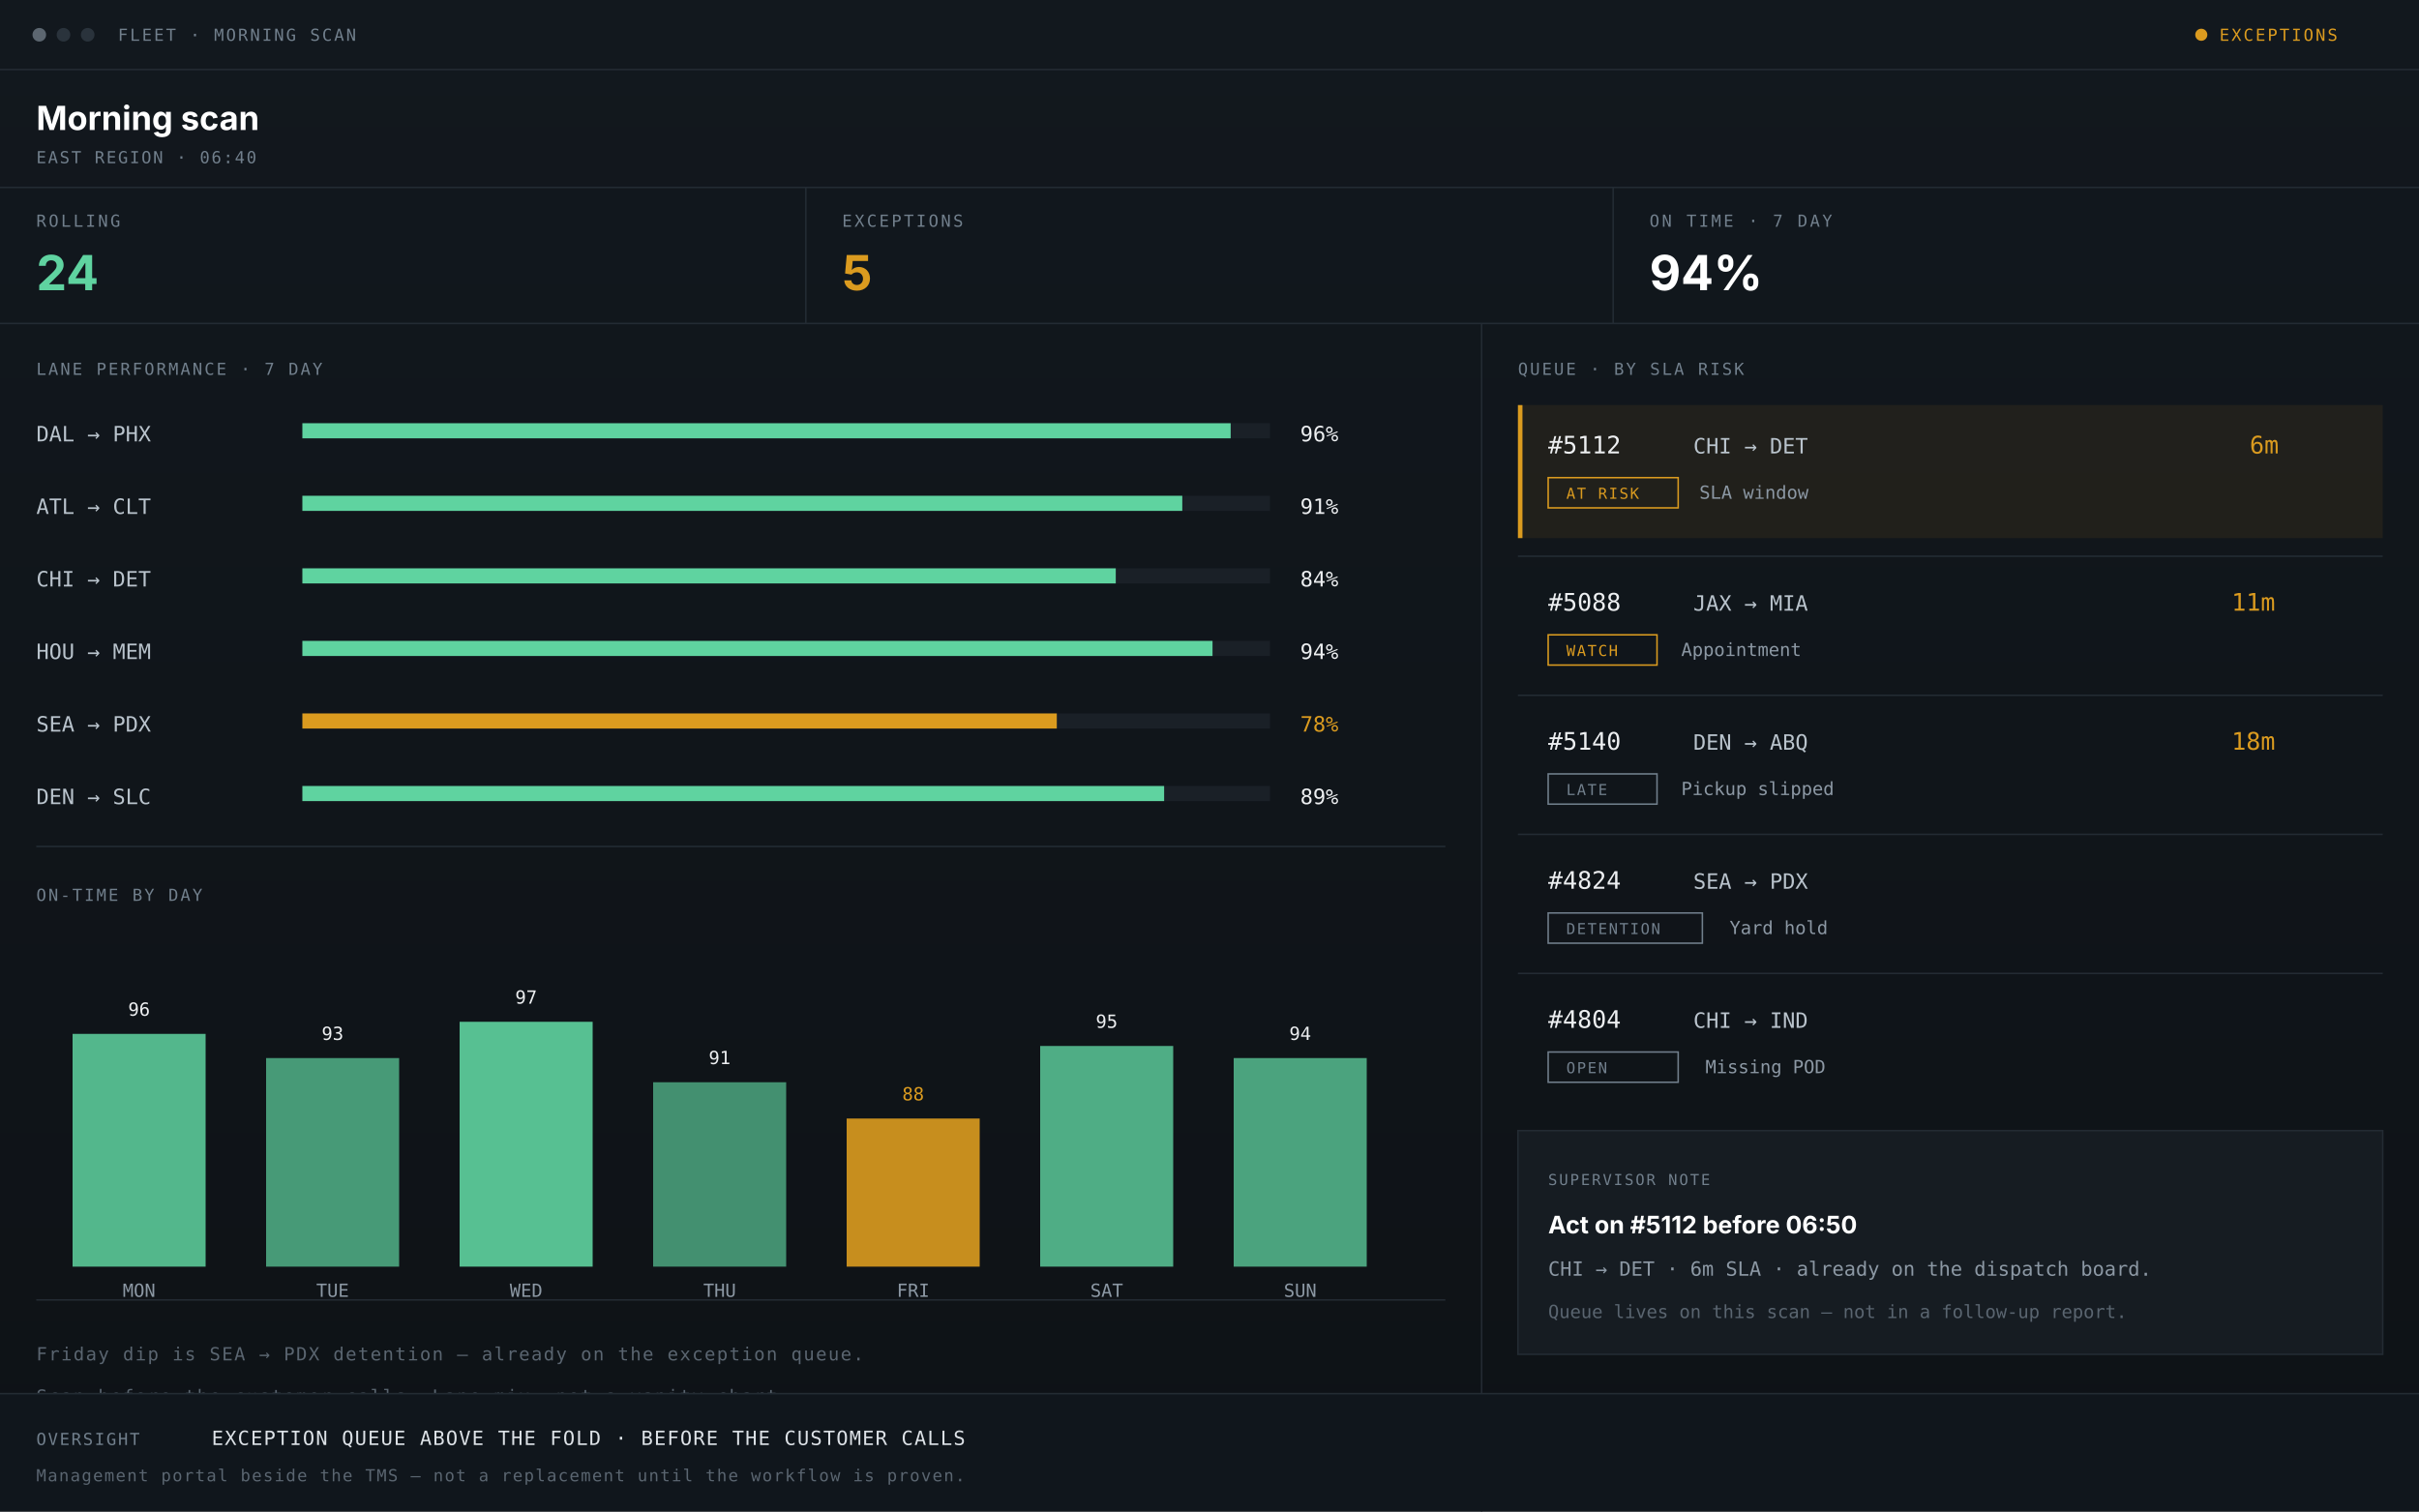
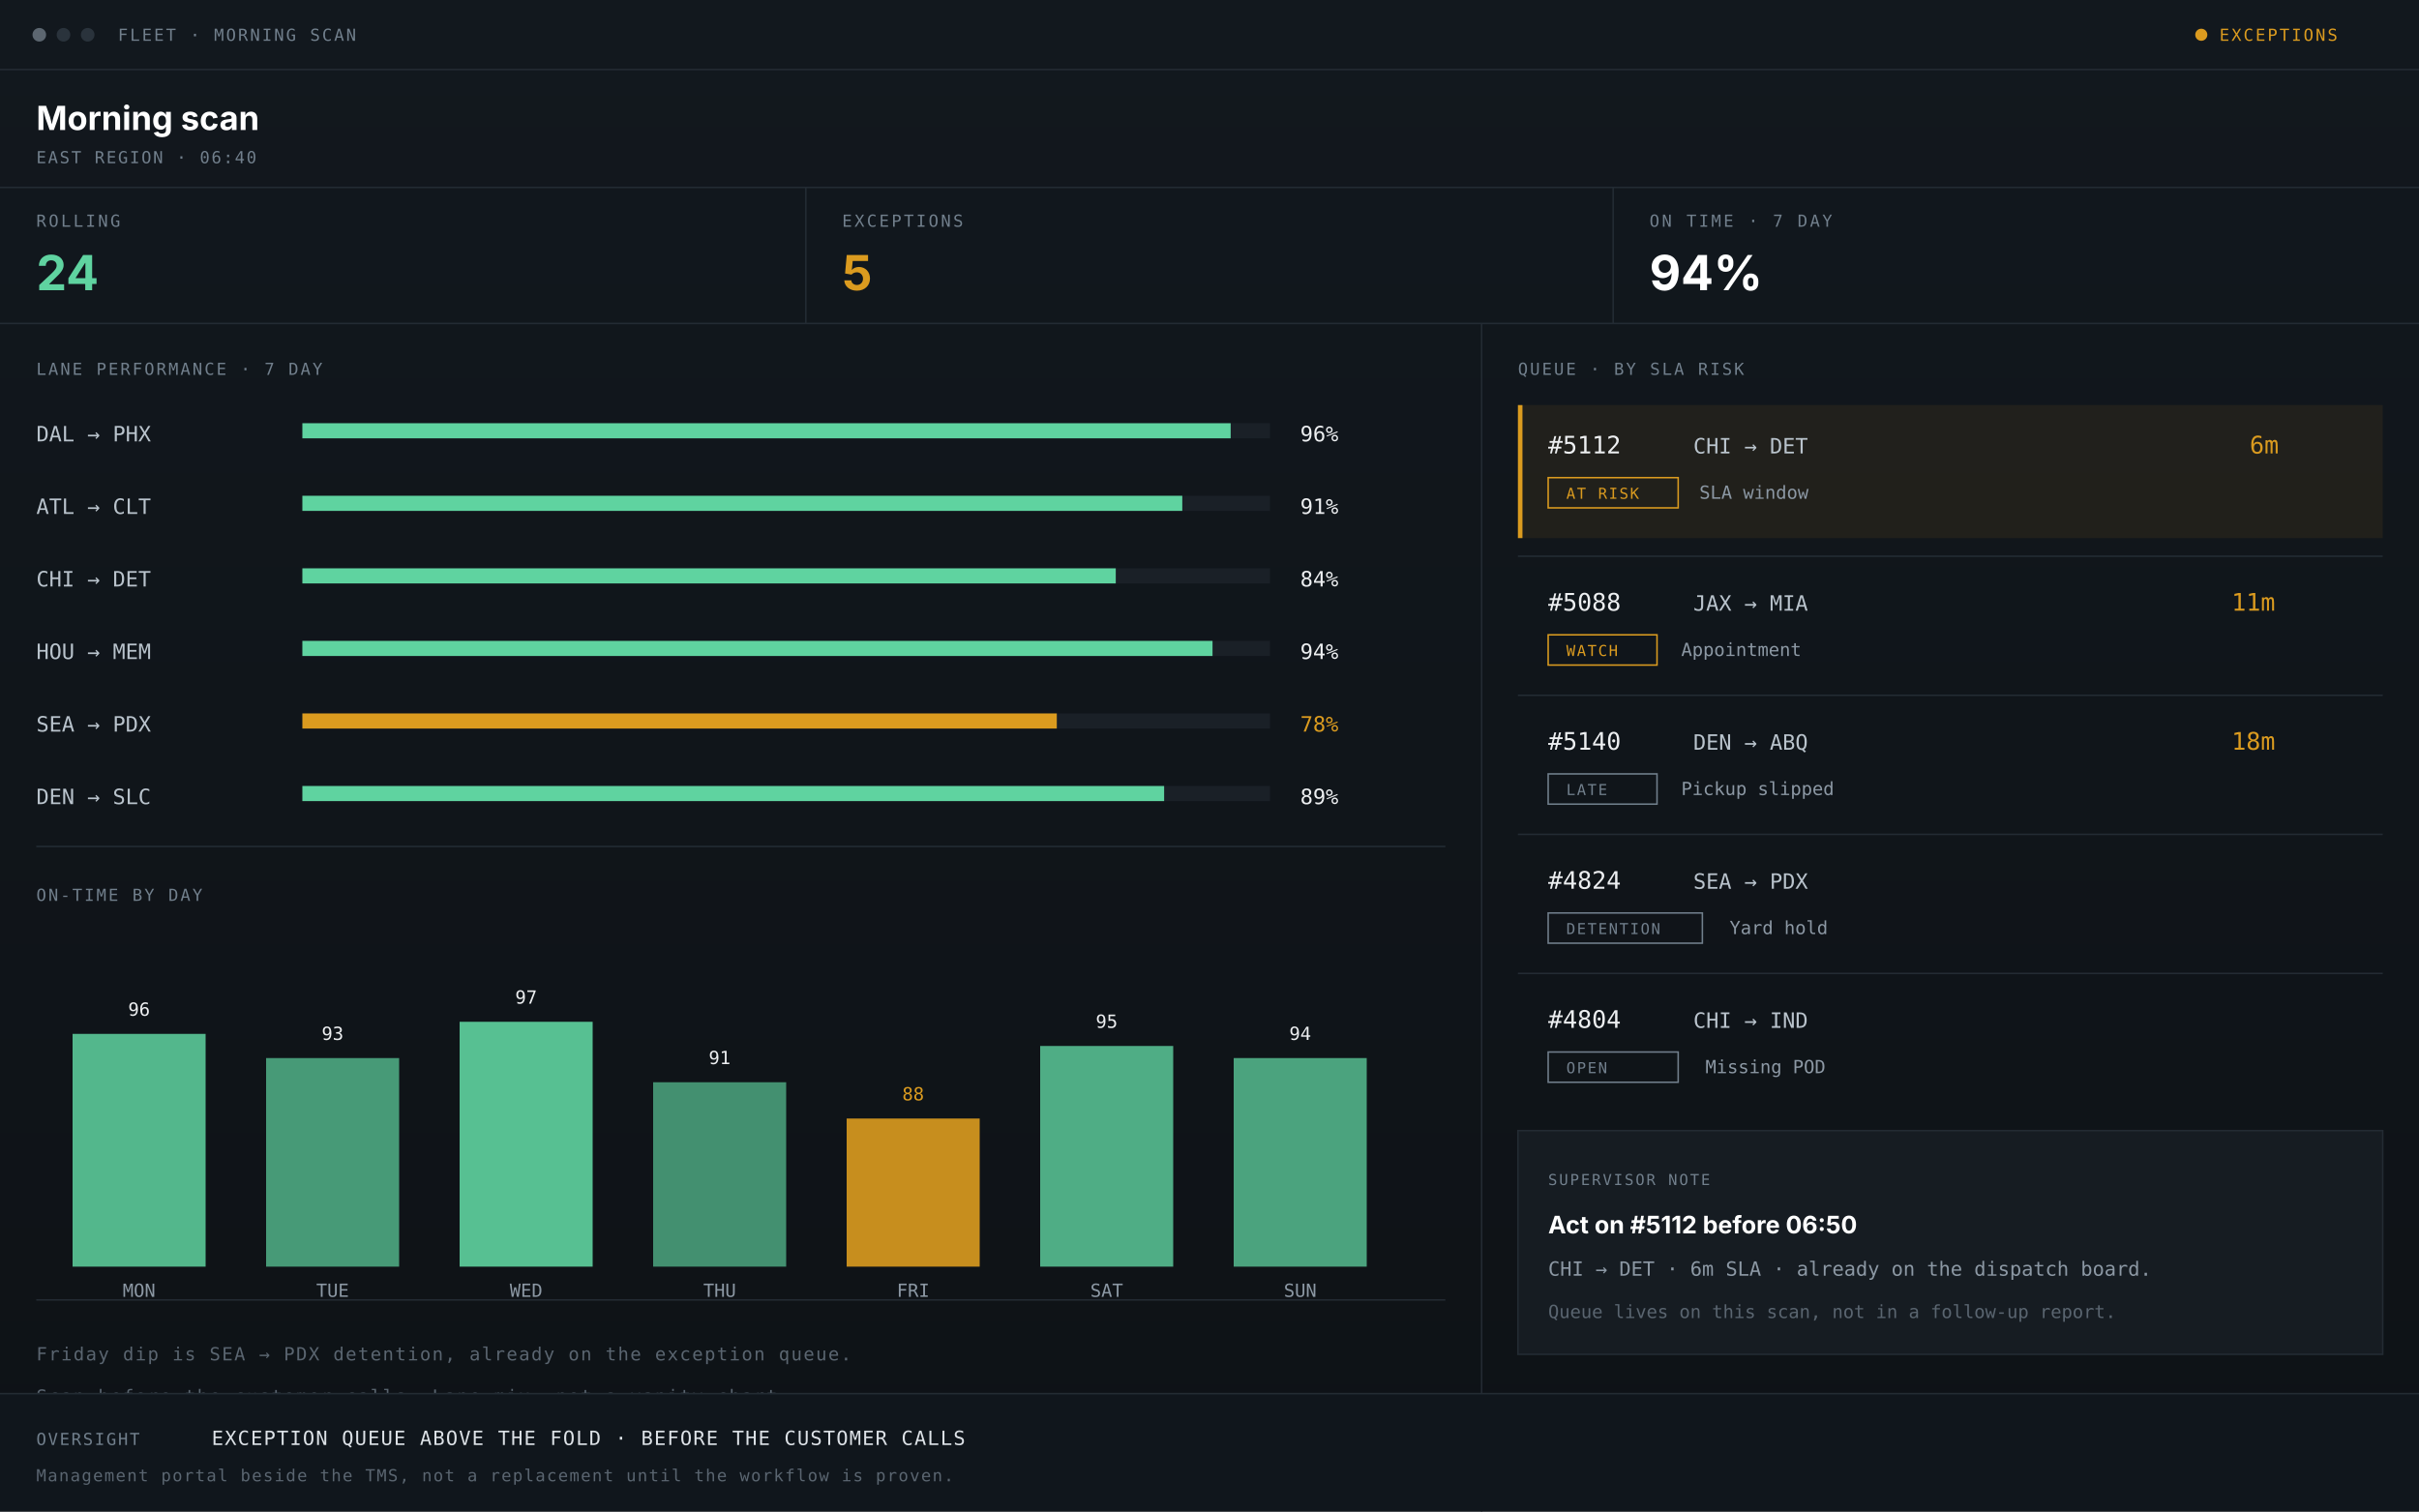
<svg xmlns="http://www.w3.org/2000/svg" viewBox="0 0 1600 1000" width="1600" height="1000" role="img" aria-label="Fleet morning scan with on-time performance and exception queue">
  <defs>
    <linearGradient id="fdBg" x1="0" y1="0" x2="0" y2="1">
      <stop offset="0%" stop-color="#12181E" />
      <stop offset="100%" stop-color="#0E1216" />
    </linearGradient>
  </defs>
  <rect width="1600" height="1000" fill="url(#fdBg)" />
  <rect width="1600" height="46" fill="#12181E" />
  <line x1="0" y1="46" x2="1600" y2="46" stroke="#232B33" />
  <circle cx="26" cy="23" r="4.5" fill="#5C6670" />
  <circle cx="42" cy="23" r="4.5" fill="#2A333C" />
  <circle cx="58" cy="23" r="4.5" fill="#2A333C" />
  <text x="78" y="27" fill="#717F8C" font-family="ui-monospace, SFMono-Regular, Menlo, Consolas, monospace" font-size="11" letter-spacing=".12em">FLEET · MORNING SCAN</text>
  <circle cx="1456" cy="23" r="4" fill="#DB9B1F" />
  <text x="1468" y="27" fill="#DB9B1F" font-family="ui-monospace, SFMono-Regular, Menlo, Consolas, monospace" font-size="11" letter-spacing=".12em">EXCEPTIONS</text>
  <text x="24" y="86" fill="#FFFFFF" font-family="system-ui, -apple-system, Segoe UI, sans-serif" font-size="22" font-weight="700">Morning scan</text>
  <text x="24" y="108" fill="#717F8C" font-family="ui-monospace, SFMono-Regular, Menlo, Consolas, monospace" font-size="11" letter-spacing=".1em">EAST REGION · 06:40</text>
  <line x1="0" y1="124" x2="1600" y2="124" stroke="#232B33" />
  <line x1="533" y1="124" x2="533" y2="214" stroke="#232B33" />
  <line x1="1067" y1="124" x2="1067" y2="214" stroke="#232B33" />
  <line x1="0" y1="214" x2="1600" y2="214" stroke="#232B33" />
  <text x="24" y="150" fill="#717F8C" font-family="ui-monospace, SFMono-Regular, Menlo, Consolas, monospace" font-size="11" letter-spacing=".14em">ROLLING</text>
  <text x="24" y="192" fill="#5FD3A0" font-family="system-ui, -apple-system, Segoe UI, sans-serif" font-size="32" font-weight="700">24</text>
  <text x="557" y="150" fill="#717F8C" font-family="ui-monospace, SFMono-Regular, Menlo, Consolas, monospace" font-size="11" letter-spacing=".14em">EXCEPTIONS</text>
  <text x="557" y="192" fill="#DB9B1F" font-family="system-ui, -apple-system, Segoe UI, sans-serif" font-size="32" font-weight="700">5</text>
  <text x="1091" y="150" fill="#717F8C" font-family="ui-monospace, SFMono-Regular, Menlo, Consolas, monospace" font-size="11" letter-spacing=".14em">ON TIME · 7 DAY</text>
  <text x="1091" y="192" fill="#FFFFFF" font-family="system-ui, -apple-system, Segoe UI, sans-serif" font-size="32" font-weight="700">94%</text>
  <line x1="980" y1="214" x2="980" y2="1000" stroke="#232B33" />
  <text x="24" y="248" fill="#717F8C" font-family="ui-monospace, SFMono-Regular, Menlo, Consolas, monospace" font-size="11" letter-spacing=".12em">LANE PERFORMANCE · 7 DAY</text>
  <g font-family="ui-monospace, SFMono-Regular, Menlo, Consolas, monospace">
    <text x="24" y="292" fill="#B9C3CC" font-size="14">DAL → PHX</text>
    <rect x="200" y="280" width="640" height="10" fill="#1A2027" />
    <rect x="200" y="280" width="614" height="10" fill="#5FD3A0" />
    <text x="860" y="292" fill="#EDEFF1" font-size="14">96%</text>
    <text x="24" y="340" fill="#B9C3CC" font-size="14">ATL → CLT</text>
    <rect x="200" y="328" width="640" height="10" fill="#1A2027" />
    <rect x="200" y="328" width="582" height="10" fill="#5FD3A0" />
    <text x="860" y="340" fill="#EDEFF1" font-size="14">91%</text>
    <text x="24" y="388" fill="#B9C3CC" font-size="14">CHI → DET</text>
    <rect x="200" y="376" width="640" height="10" fill="#1A2027" />
    <rect x="200" y="376" width="538" height="10" fill="#5FD3A0" />
    <text x="860" y="388" fill="#EDEFF1" font-size="14">84%</text>
    <text x="24" y="436" fill="#B9C3CC" font-size="14">HOU → MEM</text>
    <rect x="200" y="424" width="640" height="10" fill="#1A2027" />
    <rect x="200" y="424" width="602" height="10" fill="#5FD3A0" />
    <text x="860" y="436" fill="#EDEFF1" font-size="14">94%</text>
    <text x="24" y="484" fill="#B9C3CC" font-size="14">SEA → PDX</text>
    <rect x="200" y="472" width="640" height="10" fill="#1A2027" />
    <rect x="200" y="472" width="499" height="10" fill="#DB9B1F" />
    <text x="860" y="484" fill="#DB9B1F" font-size="14">78%</text>
    <text x="24" y="532" fill="#B9C3CC" font-size="14">DEN → SLC</text>
    <rect x="200" y="520" width="640" height="10" fill="#1A2027" />
    <rect x="200" y="520" width="570" height="10" fill="#5FD3A0" />
    <text x="860" y="532" fill="#EDEFF1" font-size="14">89%</text>
  </g>
  <line x1="24" y1="560" x2="956" y2="560" stroke="#232B33" />
  <text x="24" y="596" fill="#717F8C" font-family="ui-monospace, SFMono-Regular, Menlo, Consolas, monospace" font-size="11" letter-spacing=".12em">ON-TIME BY DAY</text>
  <g font-family="ui-monospace, SFMono-Regular, Menlo, Consolas, monospace" font-size="12" fill="#8C98A4">
    <rect x="48" y="684" width="88" height="154" fill="#5FD3A0" opacity=".85" />
    <text x="92" y="672" text-anchor="middle" fill="#EDEFF1">96</text>
    <text x="92" y="858" text-anchor="middle">MON</text>
    <rect x="176" y="700" width="88" height="138" fill="#5FD3A0" opacity=".7" />
    <text x="220" y="688" text-anchor="middle" fill="#EDEFF1">93</text>
    <text x="220" y="858" text-anchor="middle">TUE</text>
    <rect x="304" y="676" width="88" height="162" fill="#5FD3A0" opacity=".9" />
    <text x="348" y="664" text-anchor="middle" fill="#EDEFF1">97</text>
    <text x="348" y="858" text-anchor="middle">WED</text>
    <rect x="432" y="716" width="88" height="122" fill="#5FD3A0" opacity=".65" />
    <text x="476" y="704" text-anchor="middle" fill="#EDEFF1">91</text>
    <text x="476" y="858" text-anchor="middle">THU</text>
    <rect x="560" y="740" width="88" height="98" fill="#DB9B1F" opacity=".9" />
    <text x="604" y="728" text-anchor="middle" fill="#DB9B1F">88</text>
    <text x="604" y="858" text-anchor="middle">FRI</text>
    <rect x="688" y="692" width="88" height="146" fill="#5FD3A0" opacity=".8" />
    <text x="732" y="680" text-anchor="middle" fill="#EDEFF1">95</text>
    <text x="732" y="858" text-anchor="middle">SAT</text>
    <rect x="816" y="700" width="88" height="138" fill="#5FD3A0" opacity=".75" />
    <text x="860" y="688" text-anchor="middle" fill="#EDEFF1">94</text>
    <text x="860" y="858" text-anchor="middle">SUN</text>
  </g>
  <line x1="24" y1="860" x2="956" y2="860" stroke="#232B33" />
-   <text x="24" y="900" fill="#5A6570" font-family="ui-monospace, SFMono-Regular, Menlo, Consolas, monospace" font-size="12" letter-spacing=".08em">Friday dip is SEA → PDX detention — already on the exception queue.</text>
+   <text x="24" y="900" fill="#5A6570" font-family="ui-monospace, SFMono-Regular, Menlo, Consolas, monospace" font-size="12" letter-spacing=".08em">Friday dip is SEA → PDX detention, already on the exception queue.</text>
  <text x="24" y="928" fill="#5A6570" font-family="ui-monospace, SFMono-Regular, Menlo, Consolas, monospace" font-size="12" letter-spacing=".08em">Scan before the customer calls. Lane mix, not a vanity chart.</text>
  <text x="1004" y="248" fill="#717F8C" font-family="ui-monospace, SFMono-Regular, Menlo, Consolas, monospace" font-size="11" letter-spacing=".12em">QUEUE · BY SLA RISK</text>
  <g font-family="ui-monospace, SFMono-Regular, Menlo, Consolas, monospace">
    <rect x="1004" y="268" width="572" height="88" fill="rgba(219,155,31,.08)" />
    <rect x="1004" y="268" width="3" height="88" fill="#DB9B1F" />
    <text x="1024" y="300" fill="#EDEFF1" font-size="16">#5112</text>
    <text x="1120" y="300" fill="#B9C3CC" font-size="14">CHI → DET</text>
    <text x="1488" y="300" fill="#DB9B1F" font-size="16">6m</text>
    <rect x="1024" y="316" width="86" height="20" fill="none" stroke="#DB9B1F" />
    <text x="1036" y="330" fill="#DB9B1F" font-size="10" letter-spacing=".1em">AT RISK</text>
    <text x="1124" y="330" fill="#8C98A4" font-size="12">SLA window</text>
    <line x1="1004" y1="368" x2="1576" y2="368" stroke="#232B33" />
    <text x="1024" y="404" fill="#EDEFF1" font-size="16">#5088</text>
    <text x="1120" y="404" fill="#B9C3CC" font-size="14">JAX → MIA</text>
    <text x="1476" y="404" fill="#DB9B1F" font-size="16">11m</text>
    <rect x="1024" y="420" width="72" height="20" fill="none" stroke="#DB9B1F" />
    <text x="1036" y="434" fill="#DB9B1F" font-size="10" letter-spacing=".1em">WATCH</text>
    <text x="1112" y="434" fill="#8C98A4" font-size="12">Appointment</text>
    <line x1="1004" y1="460" x2="1576" y2="460" stroke="#232B33" />
    <text x="1024" y="496" fill="#EDEFF1" font-size="16">#5140</text>
    <text x="1120" y="496" fill="#B9C3CC" font-size="14">DEN → ABQ</text>
    <text x="1476" y="496" fill="#DB9B1F" font-size="16">18m</text>
    <rect x="1024" y="512" width="72" height="20" fill="none" stroke="#717F8C" />
    <text x="1036" y="526" fill="#717F8C" font-size="10" letter-spacing=".1em">LATE</text>
    <text x="1112" y="526" fill="#8C98A4" font-size="12">Pickup slipped</text>
    <line x1="1004" y1="552" x2="1576" y2="552" stroke="#232B33" />
    <text x="1024" y="588" fill="#EDEFF1" font-size="16">#4824</text>
    <text x="1120" y="588" fill="#B9C3CC" font-size="14">SEA → PDX</text>
    <rect x="1024" y="604" width="102" height="20" fill="none" stroke="#717F8C" />
    <text x="1036" y="618" fill="#717F8C" font-size="10" letter-spacing=".1em">DETENTION</text>
    <text x="1144" y="618" fill="#8C98A4" font-size="12">Yard hold</text>
    <line x1="1004" y1="644" x2="1576" y2="644" stroke="#232B33" />
    <text x="1024" y="680" fill="#EDEFF1" font-size="16">#4804</text>
    <text x="1120" y="680" fill="#B9C3CC" font-size="14">CHI → IND</text>
    <rect x="1024" y="696" width="86" height="20" fill="none" stroke="#717F8C" />
    <text x="1036" y="710" fill="#717F8C" font-size="10" letter-spacing=".1em">OPEN</text>
    <text x="1128" y="710" fill="#8C98A4" font-size="12">Missing POD</text>
    <rect x="1004" y="748" width="572" height="148" fill="#161C22" stroke="#232B33" />
    <text x="1024" y="784" fill="#717F8C" font-size="10" letter-spacing=".12em">SUPERVISOR NOTE</text>
    <text x="1024" y="816" fill="#FFFFFF" font-family="system-ui, -apple-system, Segoe UI, sans-serif" font-size="16" font-weight="700">Act on #5112 before 06:50</text>
    <text x="1024" y="844" fill="#8C98A4" font-size="13">CHI → DET · 6m SLA · already on the dispatch board.</text>
-     <text x="1024" y="872" fill="#5A6570" font-size="12">Queue lives on this scan — not in a follow-up report.</text>
+     <text x="1024" y="872" fill="#5A6570" font-size="12">Queue lives on this scan, not in a follow-up report.</text>
  </g>
  <rect y="922" width="1600" height="78" fill="#10161C" />
  <line x1="0" y1="922" x2="1600" y2="922" stroke="#232B33" />
  <text x="24" y="956" fill="#717F8C" font-family="ui-monospace, SFMono-Regular, Menlo, Consolas, monospace" font-size="11" letter-spacing=".1em">OVERSIGHT</text>
  <text x="140" y="956" fill="#DDE2E7" font-family="ui-monospace, SFMono-Regular, Menlo, Consolas, monospace" font-size="13" letter-spacing=".06em">EXCEPTION QUEUE ABOVE THE FOLD · BEFORE THE CUSTOMER CALLS</text>
-   <text x="24" y="980" fill="#5A6570" font-family="ui-monospace, SFMono-Regular, Menlo, Consolas, monospace" font-size="11" letter-spacing=".08em">Management portal beside the TMS — not a replacement until the workflow is proven.</text>
+   <text x="24" y="980" fill="#5A6570" font-family="ui-monospace, SFMono-Regular, Menlo, Consolas, monospace" font-size="11" letter-spacing=".08em">Management portal beside the TMS, not a replacement until the workflow is proven.</text>
</svg>
